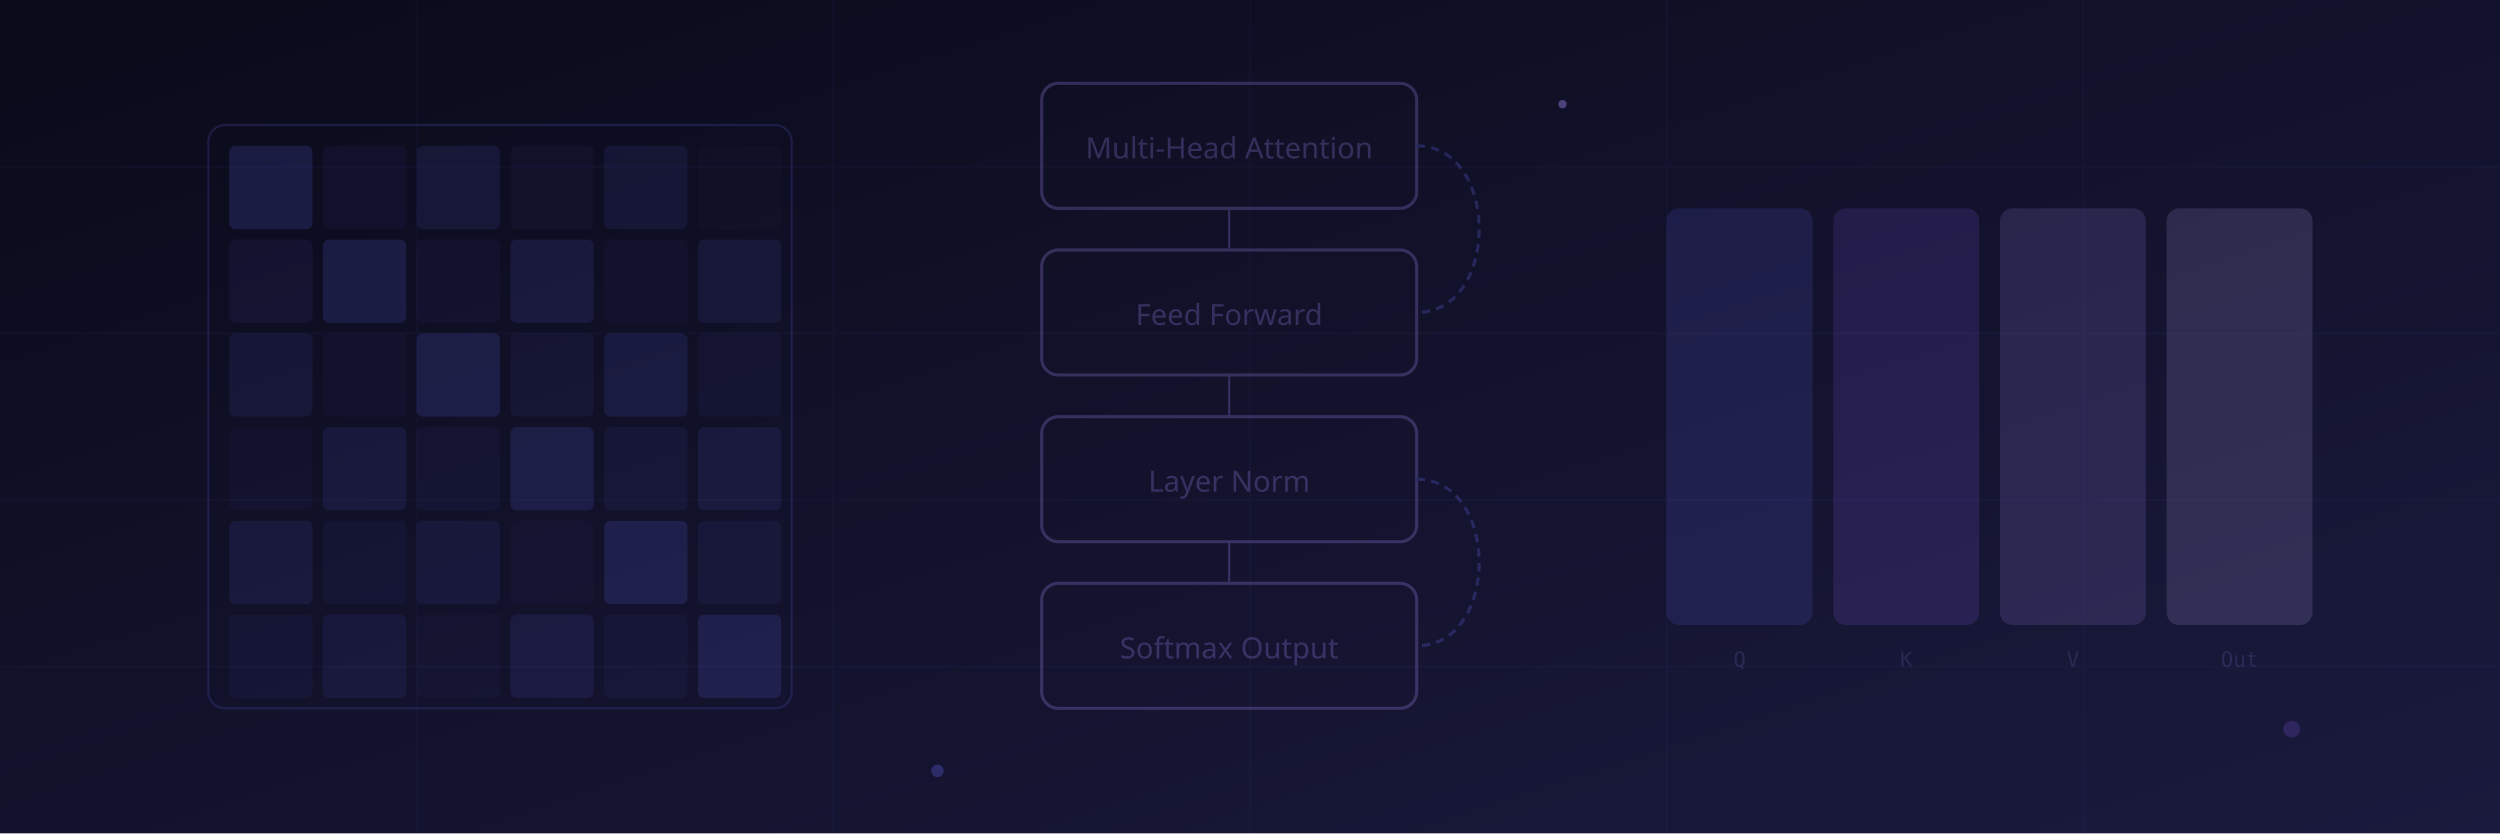
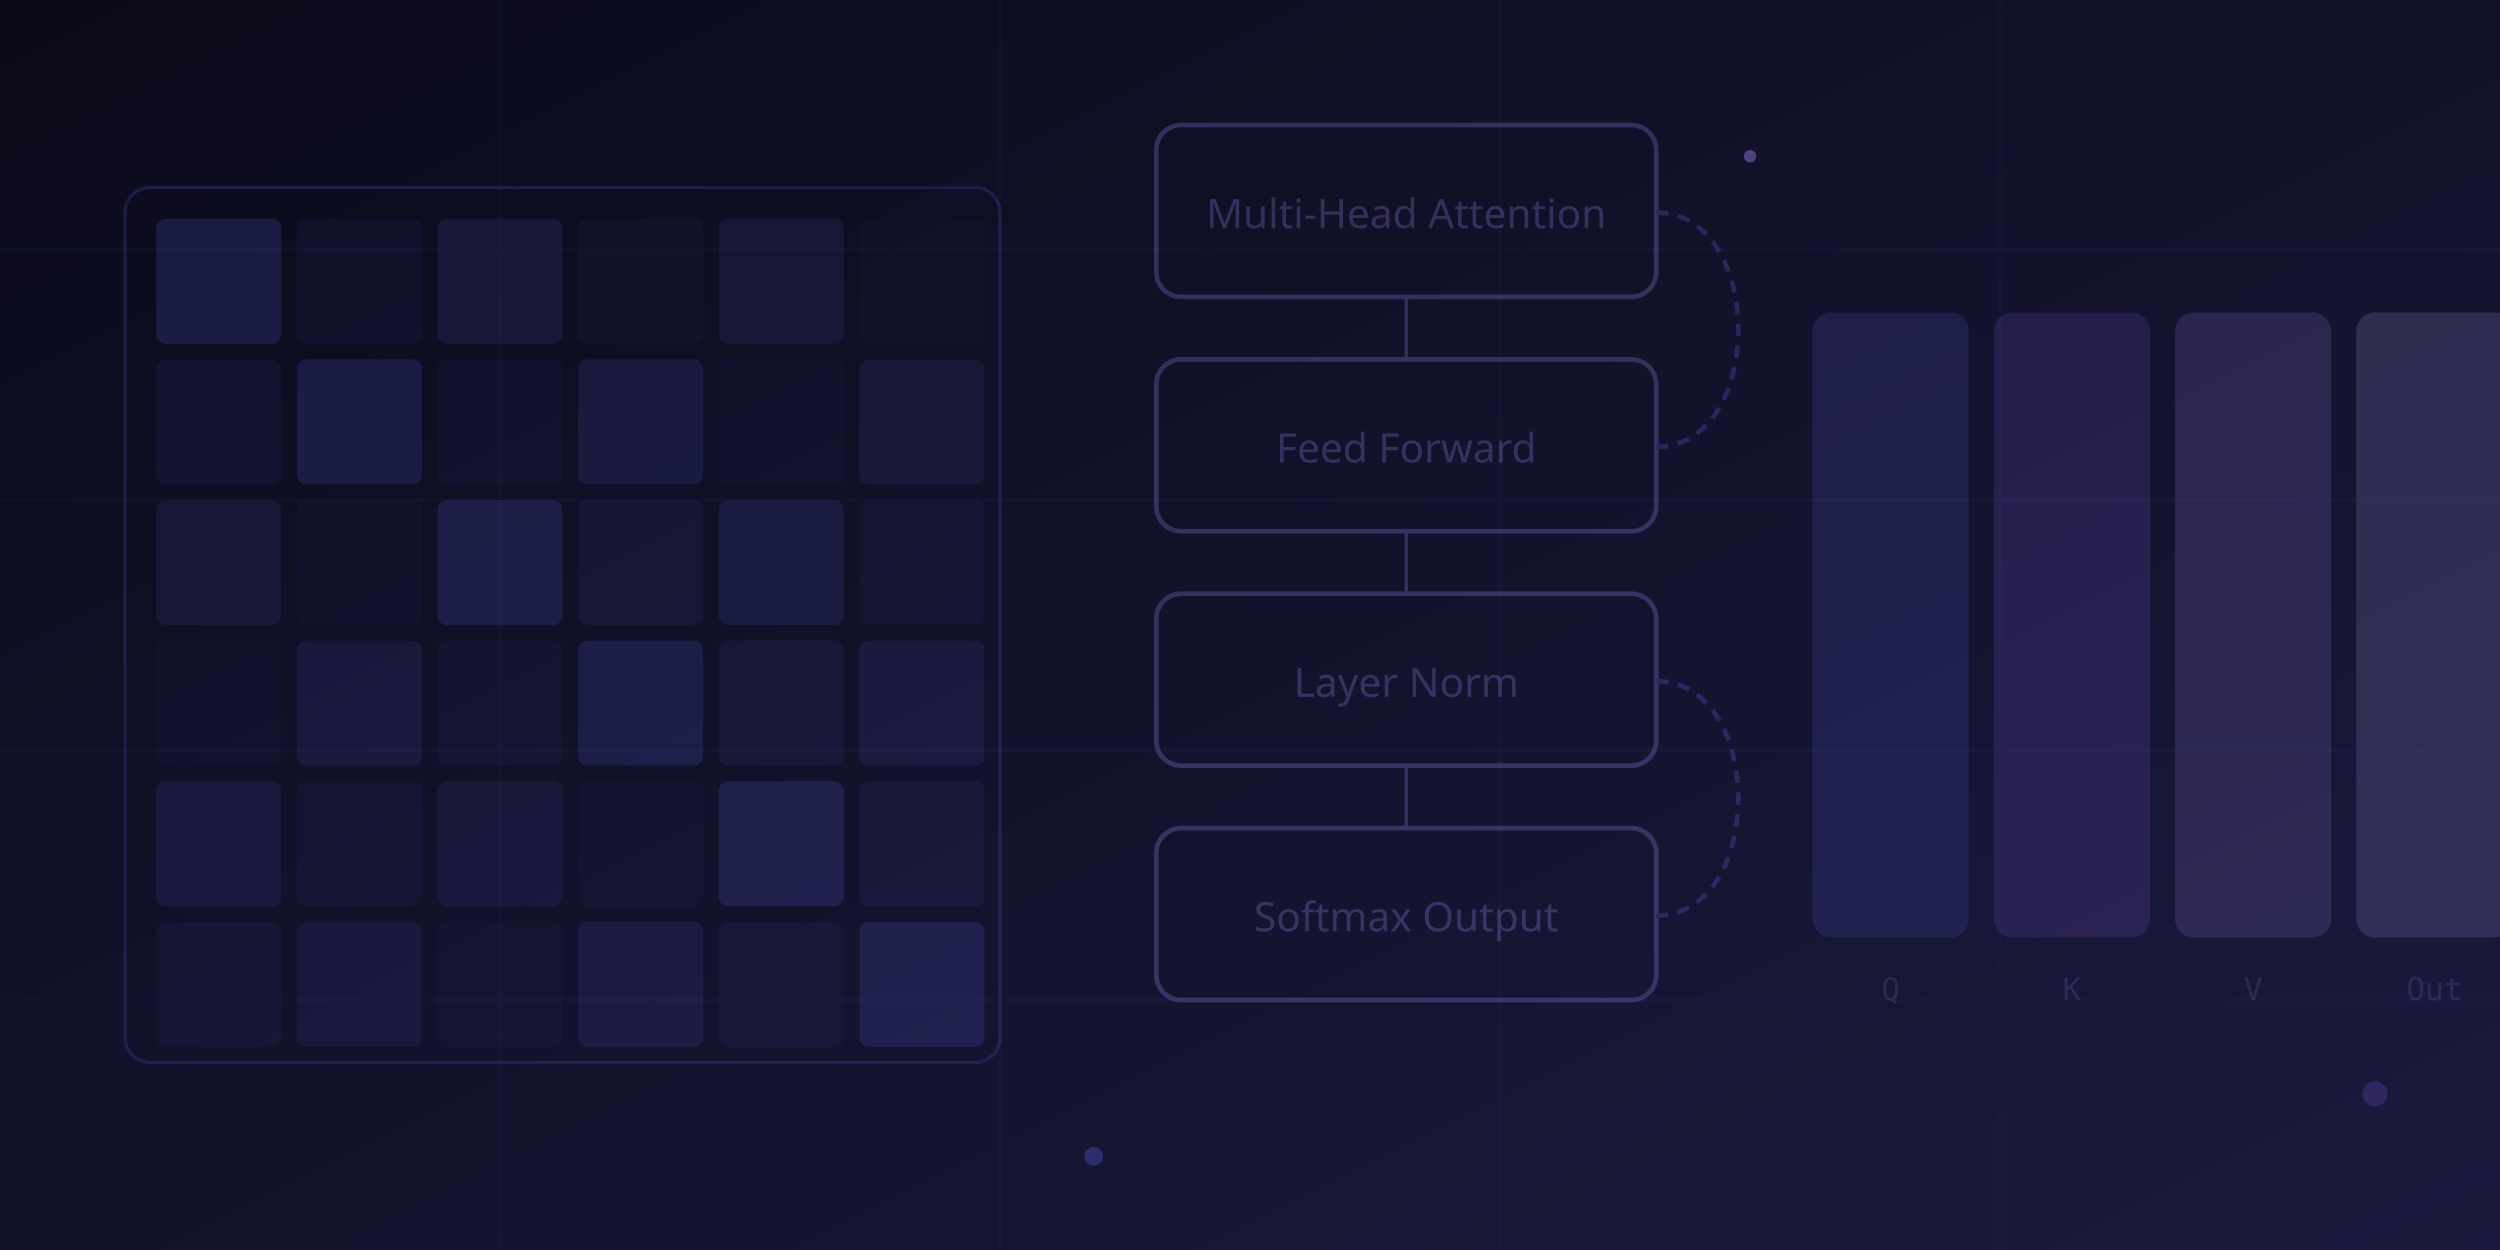
- <svg xmlns="http://www.w3.org/2000/svg" viewBox="0 0 1200 400">
+ <svg xmlns="http://www.w3.org/2000/svg" viewBox="0 0 800 400">
  <defs>
    <linearGradient id="bg" x1="0%" y1="0%" x2="100%" y2="100%">
      <stop offset="0%" style="stop-color:#0a0a1a" />
      <stop offset="100%" style="stop-color:#1a1a3e" />
    </linearGradient>
    <linearGradient id="acc" x1="0%" y1="0%" x2="100%" y2="0%">
      <stop offset="0%" style="stop-color:#6366f1" />
      <stop offset="100%" style="stop-color:#a78bfa" />
    </linearGradient>
  </defs>
-   <rect width="1200" height="400" fill="url(#bg)" />
+   <rect width="800" height="400" fill="url(#bg)" />
  <g opacity="0.04" stroke="#6366f1">
-     <line x1="0" y1="80" x2="1200" y2="80" />
-     <line x1="0" y1="160" x2="1200" y2="160" />
-     <line x1="0" y1="240" x2="1200" y2="240" />
-     <line x1="0" y1="320" x2="1200" y2="320" />
-     <line x1="200" y1="0" x2="200" y2="400" />
-     <line x1="400" y1="0" x2="400" y2="400" />
-     <line x1="600" y1="0" x2="600" y2="400" />
-     <line x1="800" y1="0" x2="800" y2="400" />
-     <line x1="1000" y1="0" x2="1000" y2="400" />
+     <line x1="0" y1="80" x2="800" y2="80" />
+     <line x1="0" y1="160" x2="800" y2="160" />
+     <line x1="0" y1="240" x2="800" y2="240" />
+     <line x1="0" y1="320" x2="800" y2="320" />
+     <line x1="160" y1="0" x2="160" y2="400" />
+     <line x1="320" y1="0" x2="320" y2="400" />
+     <line x1="480" y1="0" x2="480" y2="400" />
+     <line x1="640" y1="0" x2="640" y2="400" />
  </g>
-   <g transform="translate(100, 60)" opacity="0.18">
+   <g transform="translate(40, 60)" opacity="0.18">
    <rect x="0" y="0" width="280" height="280" rx="8" fill="none" stroke="#6366f1" stroke-width="1" />
    <rect x="10" y="10" width="40" height="40" rx="3" fill="#6366f1" opacity="0.9" />
    <rect x="55" y="10" width="40" height="40" rx="3" fill="#6366f1" opacity="0.3" />
    <rect x="100" y="10" width="40" height="40" rx="3" fill="#6366f1" opacity="0.6" />
    <rect x="145" y="10" width="40" height="40" rx="3" fill="#6366f1" opacity="0.2" />
    <rect x="190" y="10" width="40" height="40" rx="3" fill="#6366f1" opacity="0.5" />
    <rect x="235" y="10" width="40" height="40" rx="3" fill="#6366f1" opacity="0.1" />
    <rect x="10" y="55" width="40" height="40" rx="3" fill="#6366f1" opacity="0.4" />
    <rect x="55" y="55" width="40" height="40" rx="3" fill="#6366f1" opacity="0.85" />
    <rect x="100" y="55" width="40" height="40" rx="3" fill="#6366f1" opacity="0.3" />
    <rect x="145" y="55" width="40" height="40" rx="3" fill="#6366f1" opacity="0.7" />
    <rect x="190" y="55" width="40" height="40" rx="3" fill="#6366f1" opacity="0.2" />
    <rect x="235" y="55" width="40" height="40" rx="3" fill="#6366f1" opacity="0.5" />
    <rect x="10" y="100" width="40" height="40" rx="3" fill="#6366f1" opacity="0.5" />
    <rect x="55" y="100" width="40" height="40" rx="3" fill="#6366f1" opacity="0.2" />
    <rect x="100" y="100" width="40" height="40" rx="3" fill="#6366f1" opacity="0.9" />
    <rect x="145" y="100" width="40" height="40" rx="3" fill="#6366f1" opacity="0.4" />
    <rect x="190" y="100" width="40" height="40" rx="3" fill="#6366f1" opacity="0.7" />
    <rect x="235" y="100" width="40" height="40" rx="3" fill="#6366f1" opacity="0.3" />
    <rect x="10" y="145" width="40" height="40" rx="3" fill="#6366f1" opacity="0.2" />
    <rect x="55" y="145" width="40" height="40" rx="3" fill="#6366f1" opacity="0.6" />
    <rect x="100" y="145" width="40" height="40" rx="3" fill="#6366f1" opacity="0.3" />
    <rect x="145" y="145" width="40" height="40" rx="3" fill="#6366f1" opacity="0.85" />
    <rect x="190" y="145" width="40" height="40" rx="3" fill="#6366f1" opacity="0.4" />
    <rect x="235" y="145" width="40" height="40" rx="3" fill="#6366f1" opacity="0.6" />
    <rect x="10" y="190" width="40" height="40" rx="3" fill="#6366f1" opacity="0.6" />
    <rect x="55" y="190" width="40" height="40" rx="3" fill="#6366f1" opacity="0.3" />
    <rect x="100" y="190" width="40" height="40" rx="3" fill="#6366f1" opacity="0.5" />
    <rect x="145" y="190" width="40" height="40" rx="3" fill="#6366f1" opacity="0.2" />
    <rect x="190" y="190" width="40" height="40" rx="3" fill="#6366f1" opacity="0.9" />
    <rect x="235" y="190" width="40" height="40" rx="3" fill="#6366f1" opacity="0.4" />
    <rect x="10" y="235" width="40" height="40" rx="3" fill="#6366f1" opacity="0.3" />
    <rect x="55" y="235" width="40" height="40" rx="3" fill="#6366f1" opacity="0.5" />
    <rect x="100" y="235" width="40" height="40" rx="3" fill="#6366f1" opacity="0.2" />
    <rect x="145" y="235" width="40" height="40" rx="3" fill="#6366f1" opacity="0.6" />
    <rect x="190" y="235" width="40" height="40" rx="3" fill="#6366f1" opacity="0.3" />
    <rect x="235" y="235" width="40" height="40" rx="3" fill="#6366f1" opacity="0.85" />
  </g>
-   <g transform="translate(500, 40)" opacity="0.25">
-     <rect x="0" y="0" width="180" height="60" rx="8" fill="none" stroke="#a78bfa" stroke-width="1.5" />
-     <text x="90" y="36" font-family="system-ui" font-size="14" fill="#a78bfa" text-anchor="middle">Multi-Head Attention</text>
-     <rect x="0" y="80" width="180" height="60" rx="8" fill="none" stroke="#a78bfa" stroke-width="1.5" />
-     <text x="90" y="116" font-family="system-ui" font-size="14" fill="#a78bfa" text-anchor="middle">Feed Forward</text>
-     <rect x="0" y="160" width="180" height="60" rx="8" fill="none" stroke="#a78bfa" stroke-width="1.5" />
-     <text x="90" y="196" font-family="system-ui" font-size="14" fill="#a78bfa" text-anchor="middle">Layer Norm</text>
-     <rect x="0" y="240" width="180" height="60" rx="8" fill="none" stroke="#a78bfa" stroke-width="1.5" />
-     <text x="90" y="276" font-family="system-ui" font-size="14" fill="#a78bfa" text-anchor="middle">Softmax Output</text>
-     <path d="M180,30 C220,30 220,110 180,110" fill="none" stroke="#6366f1" stroke-width="1.5" stroke-dasharray="4,3" />
-     <path d="M180,190 C220,190 220,270 180,270" fill="none" stroke="#6366f1" stroke-width="1.5" stroke-dasharray="4,3" />
-     <line x1="90" y1="60" x2="90" y2="80" stroke="#a78bfa" stroke-width="1" />
-     <line x1="90" y1="140" x2="90" y2="160" stroke="#a78bfa" stroke-width="1" />
-     <line x1="90" y1="220" x2="90" y2="240" stroke="#a78bfa" stroke-width="1" />
+   <g transform="translate(370, 40)" opacity="0.25">
+     <rect x="0" y="0" width="160" height="55" rx="8" fill="none" stroke="#a78bfa" stroke-width="1.5" />
+     <text x="80" y="33" font-family="system-ui" font-size="13" fill="#a78bfa" text-anchor="middle">Multi-Head Attention</text>
+     <rect x="0" y="75" width="160" height="55" rx="8" fill="none" stroke="#a78bfa" stroke-width="1.5" />
+     <text x="80" y="108" font-family="system-ui" font-size="13" fill="#a78bfa" text-anchor="middle">Feed Forward</text>
+     <rect x="0" y="150" width="160" height="55" rx="8" fill="none" stroke="#a78bfa" stroke-width="1.5" />
+     <text x="80" y="183" font-family="system-ui" font-size="13" fill="#a78bfa" text-anchor="middle">Layer Norm</text>
+     <rect x="0" y="225" width="160" height="55" rx="8" fill="none" stroke="#a78bfa" stroke-width="1.5" />
+     <text x="80" y="258" font-family="system-ui" font-size="13" fill="#a78bfa" text-anchor="middle">Softmax Output</text>
+     <path d="M160,28 C195,28 195,103 160,103" fill="none" stroke="#6366f1" stroke-width="1.5" stroke-dasharray="4,3" />
+     <path d="M160,178 C195,178 195,253 160,253" fill="none" stroke="#6366f1" stroke-width="1.5" stroke-dasharray="4,3" />
+     <line x1="80" y1="55" x2="80" y2="75" stroke="#a78bfa" stroke-width="1" />
+     <line x1="80" y1="130" x2="80" y2="150" stroke="#a78bfa" stroke-width="1" />
+     <line x1="80" y1="205" x2="80" y2="225" stroke="#a78bfa" stroke-width="1" />
  </g>
-   <g transform="translate(800, 100)" opacity="0.15">
-     <rect x="0" y="0" width="70" height="200" rx="6" fill="#6366f1" />
-     <rect x="80" y="0" width="70" height="200" rx="6" fill="#8b5cf6" />
-     <rect x="160" y="0" width="70" height="200" rx="6" fill="#a78bfa" />
-     <rect x="240" y="0" width="70" height="200" rx="6" fill="#c4b5fd" />
-     <text x="35" y="220" font-family="monospace" font-size="10" fill="#a78bfa" text-anchor="middle">Q</text>
-     <text x="115" y="220" font-family="monospace" font-size="10" fill="#a78bfa" text-anchor="middle">K</text>
-     <text x="195" y="220" font-family="monospace" font-size="10" fill="#a78bfa" text-anchor="middle">V</text>
-     <text x="275" y="220" font-family="monospace" font-size="10" fill="#a78bfa" text-anchor="middle">Out</text>
+   <g transform="translate(580, 100)" opacity="0.15">
+     <rect x="0" y="0" width="50" height="200" rx="6" fill="#6366f1" />
+     <rect x="58" y="0" width="50" height="200" rx="6" fill="#8b5cf6" />
+     <rect x="116" y="0" width="50" height="200" rx="6" fill="#a78bfa" />
+     <rect x="174" y="0" width="50" height="200" rx="6" fill="#c4b5fd" />
+     <text x="25" y="220" font-family="monospace" font-size="10" fill="#a78bfa" text-anchor="middle">Q</text>
+     <text x="83" y="220" font-family="monospace" font-size="10" fill="#a78bfa" text-anchor="middle">K</text>
+     <text x="141" y="220" font-family="monospace" font-size="10" fill="#a78bfa" text-anchor="middle">V</text>
+     <text x="199" y="220" font-family="monospace" font-size="10" fill="#a78bfa" text-anchor="middle">Out</text>
  </g>
-   <circle cx="450" cy="370" r="3" fill="#6366f1" opacity="0.3" />
-   <circle cx="750" cy="50" r="2" fill="#a78bfa" opacity="0.4" />
-   <circle cx="1100" cy="350" r="4" fill="#8b5cf6" opacity="0.2" />
+   <circle cx="350" cy="370" r="3" fill="#6366f1" opacity="0.3" />
+   <circle cx="560" cy="50" r="2" fill="#a78bfa" opacity="0.4" />
+   <circle cx="760" cy="350" r="4" fill="#8b5cf6" opacity="0.2" />
</svg>
